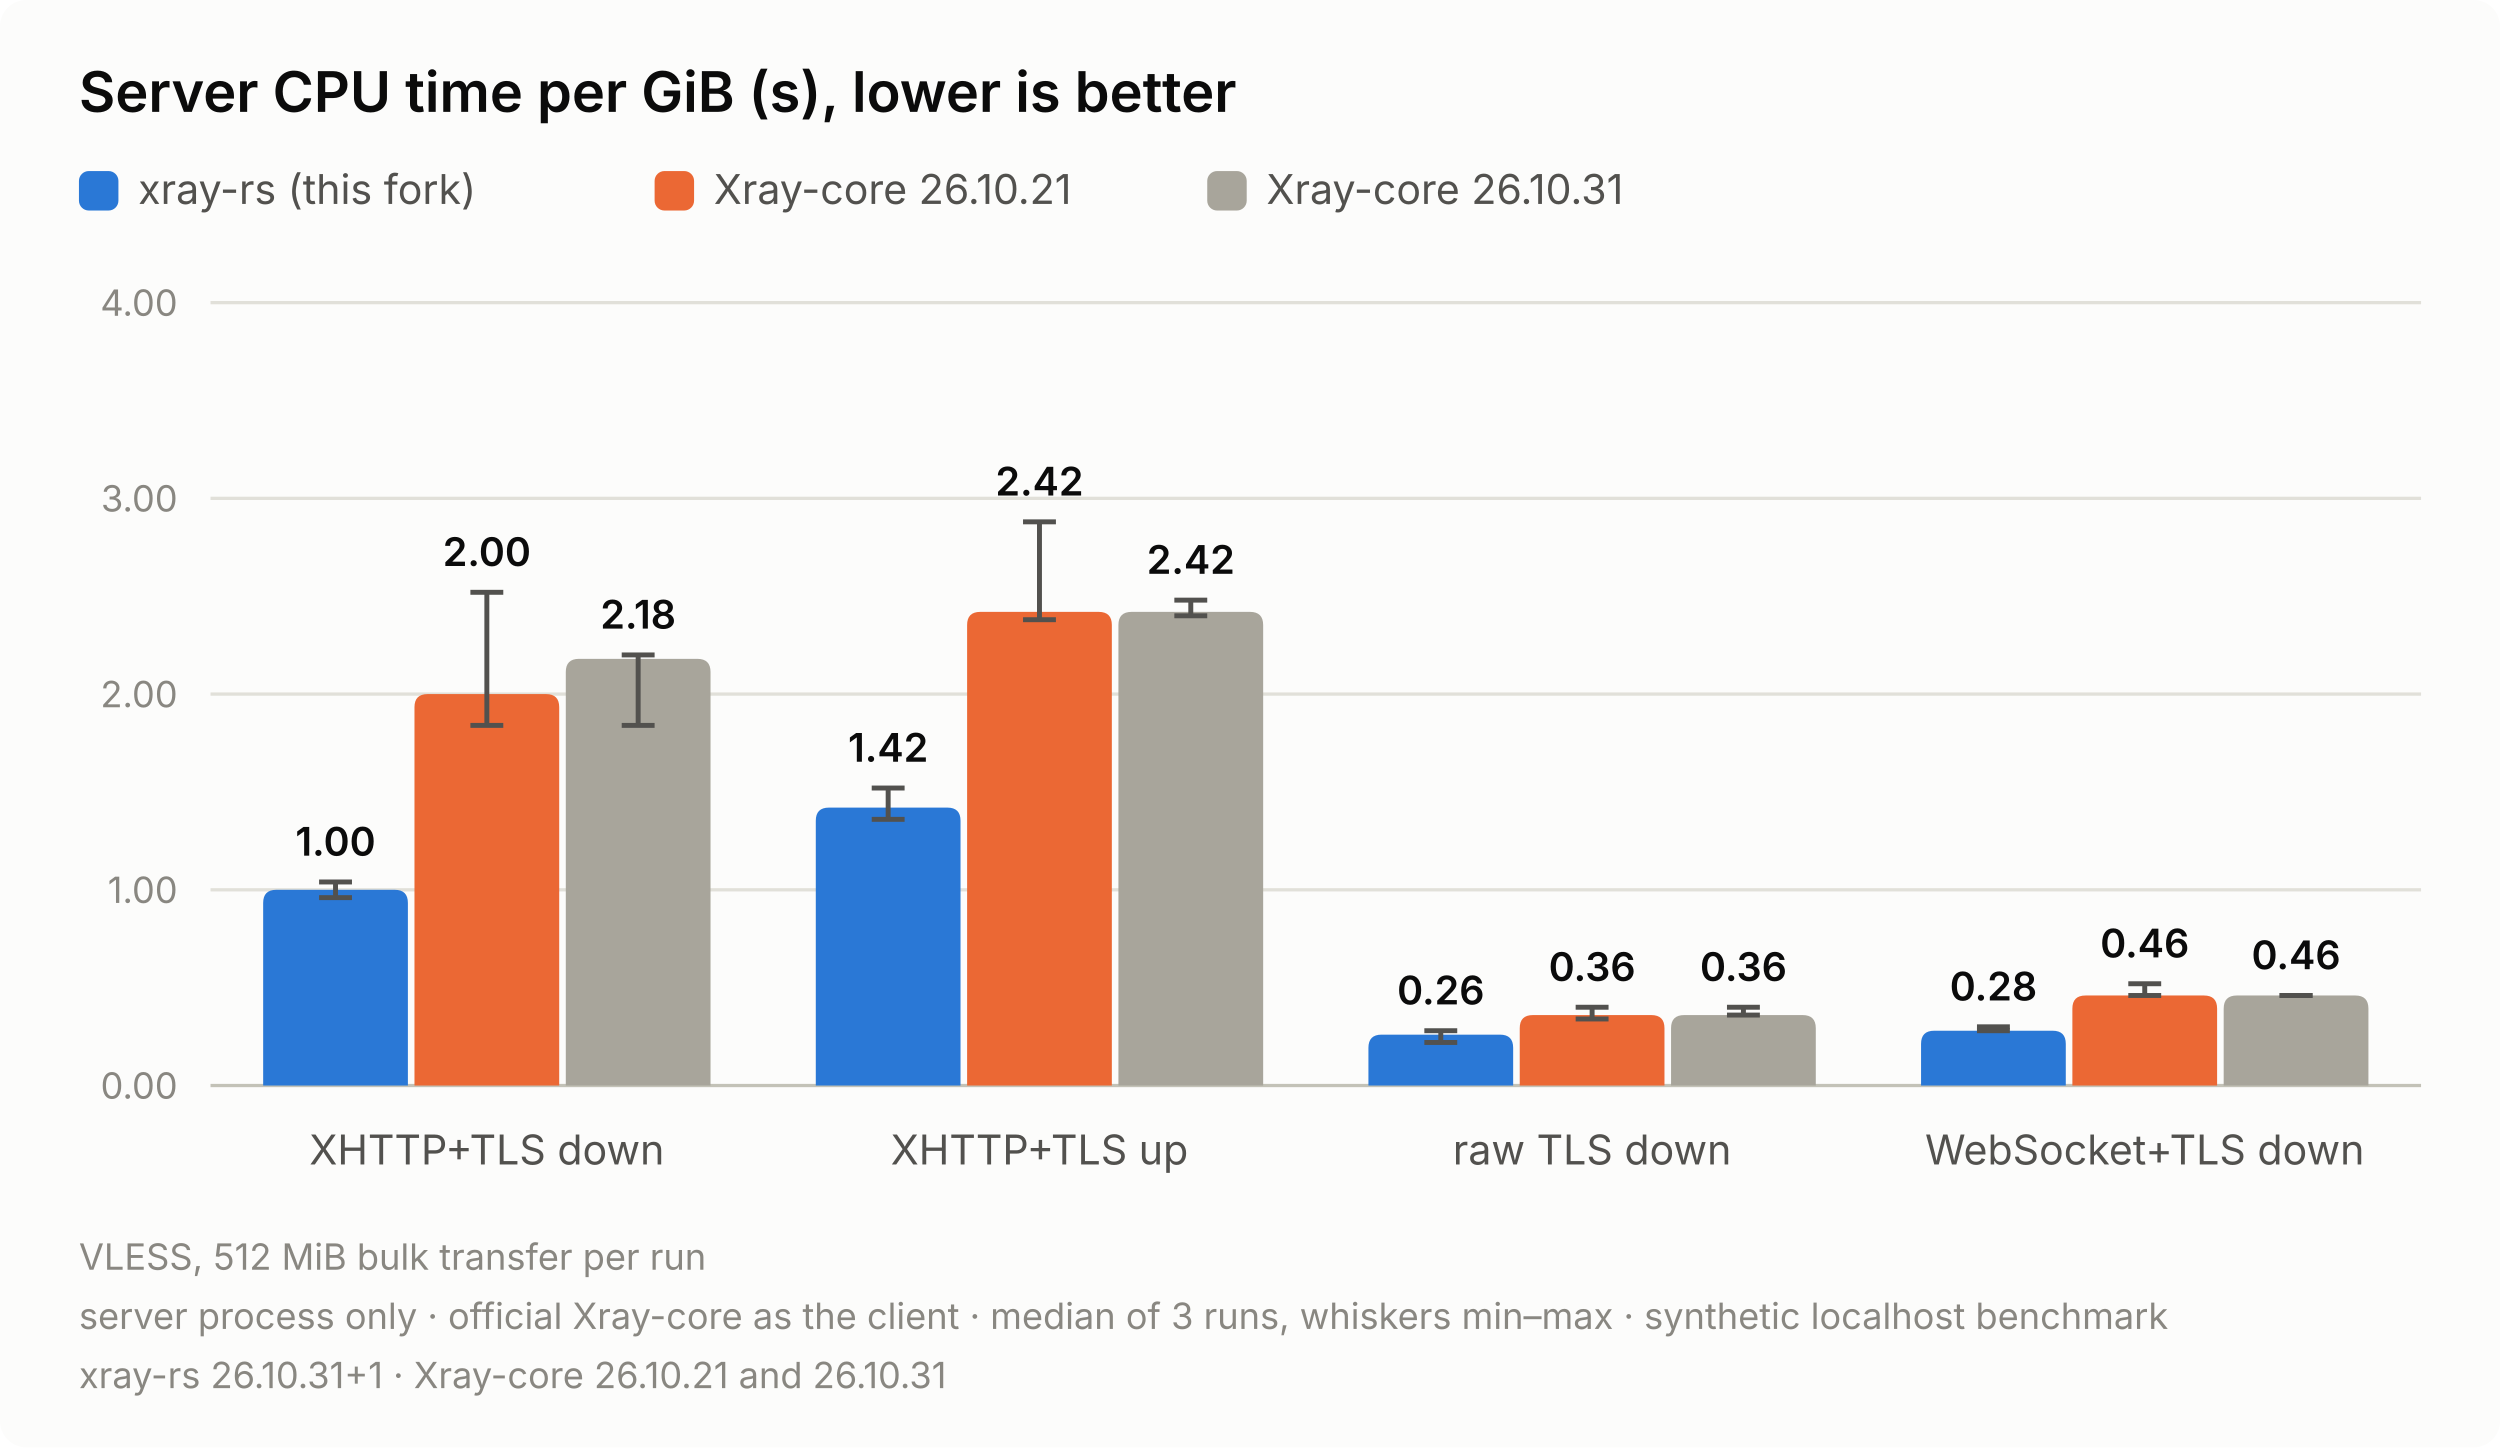
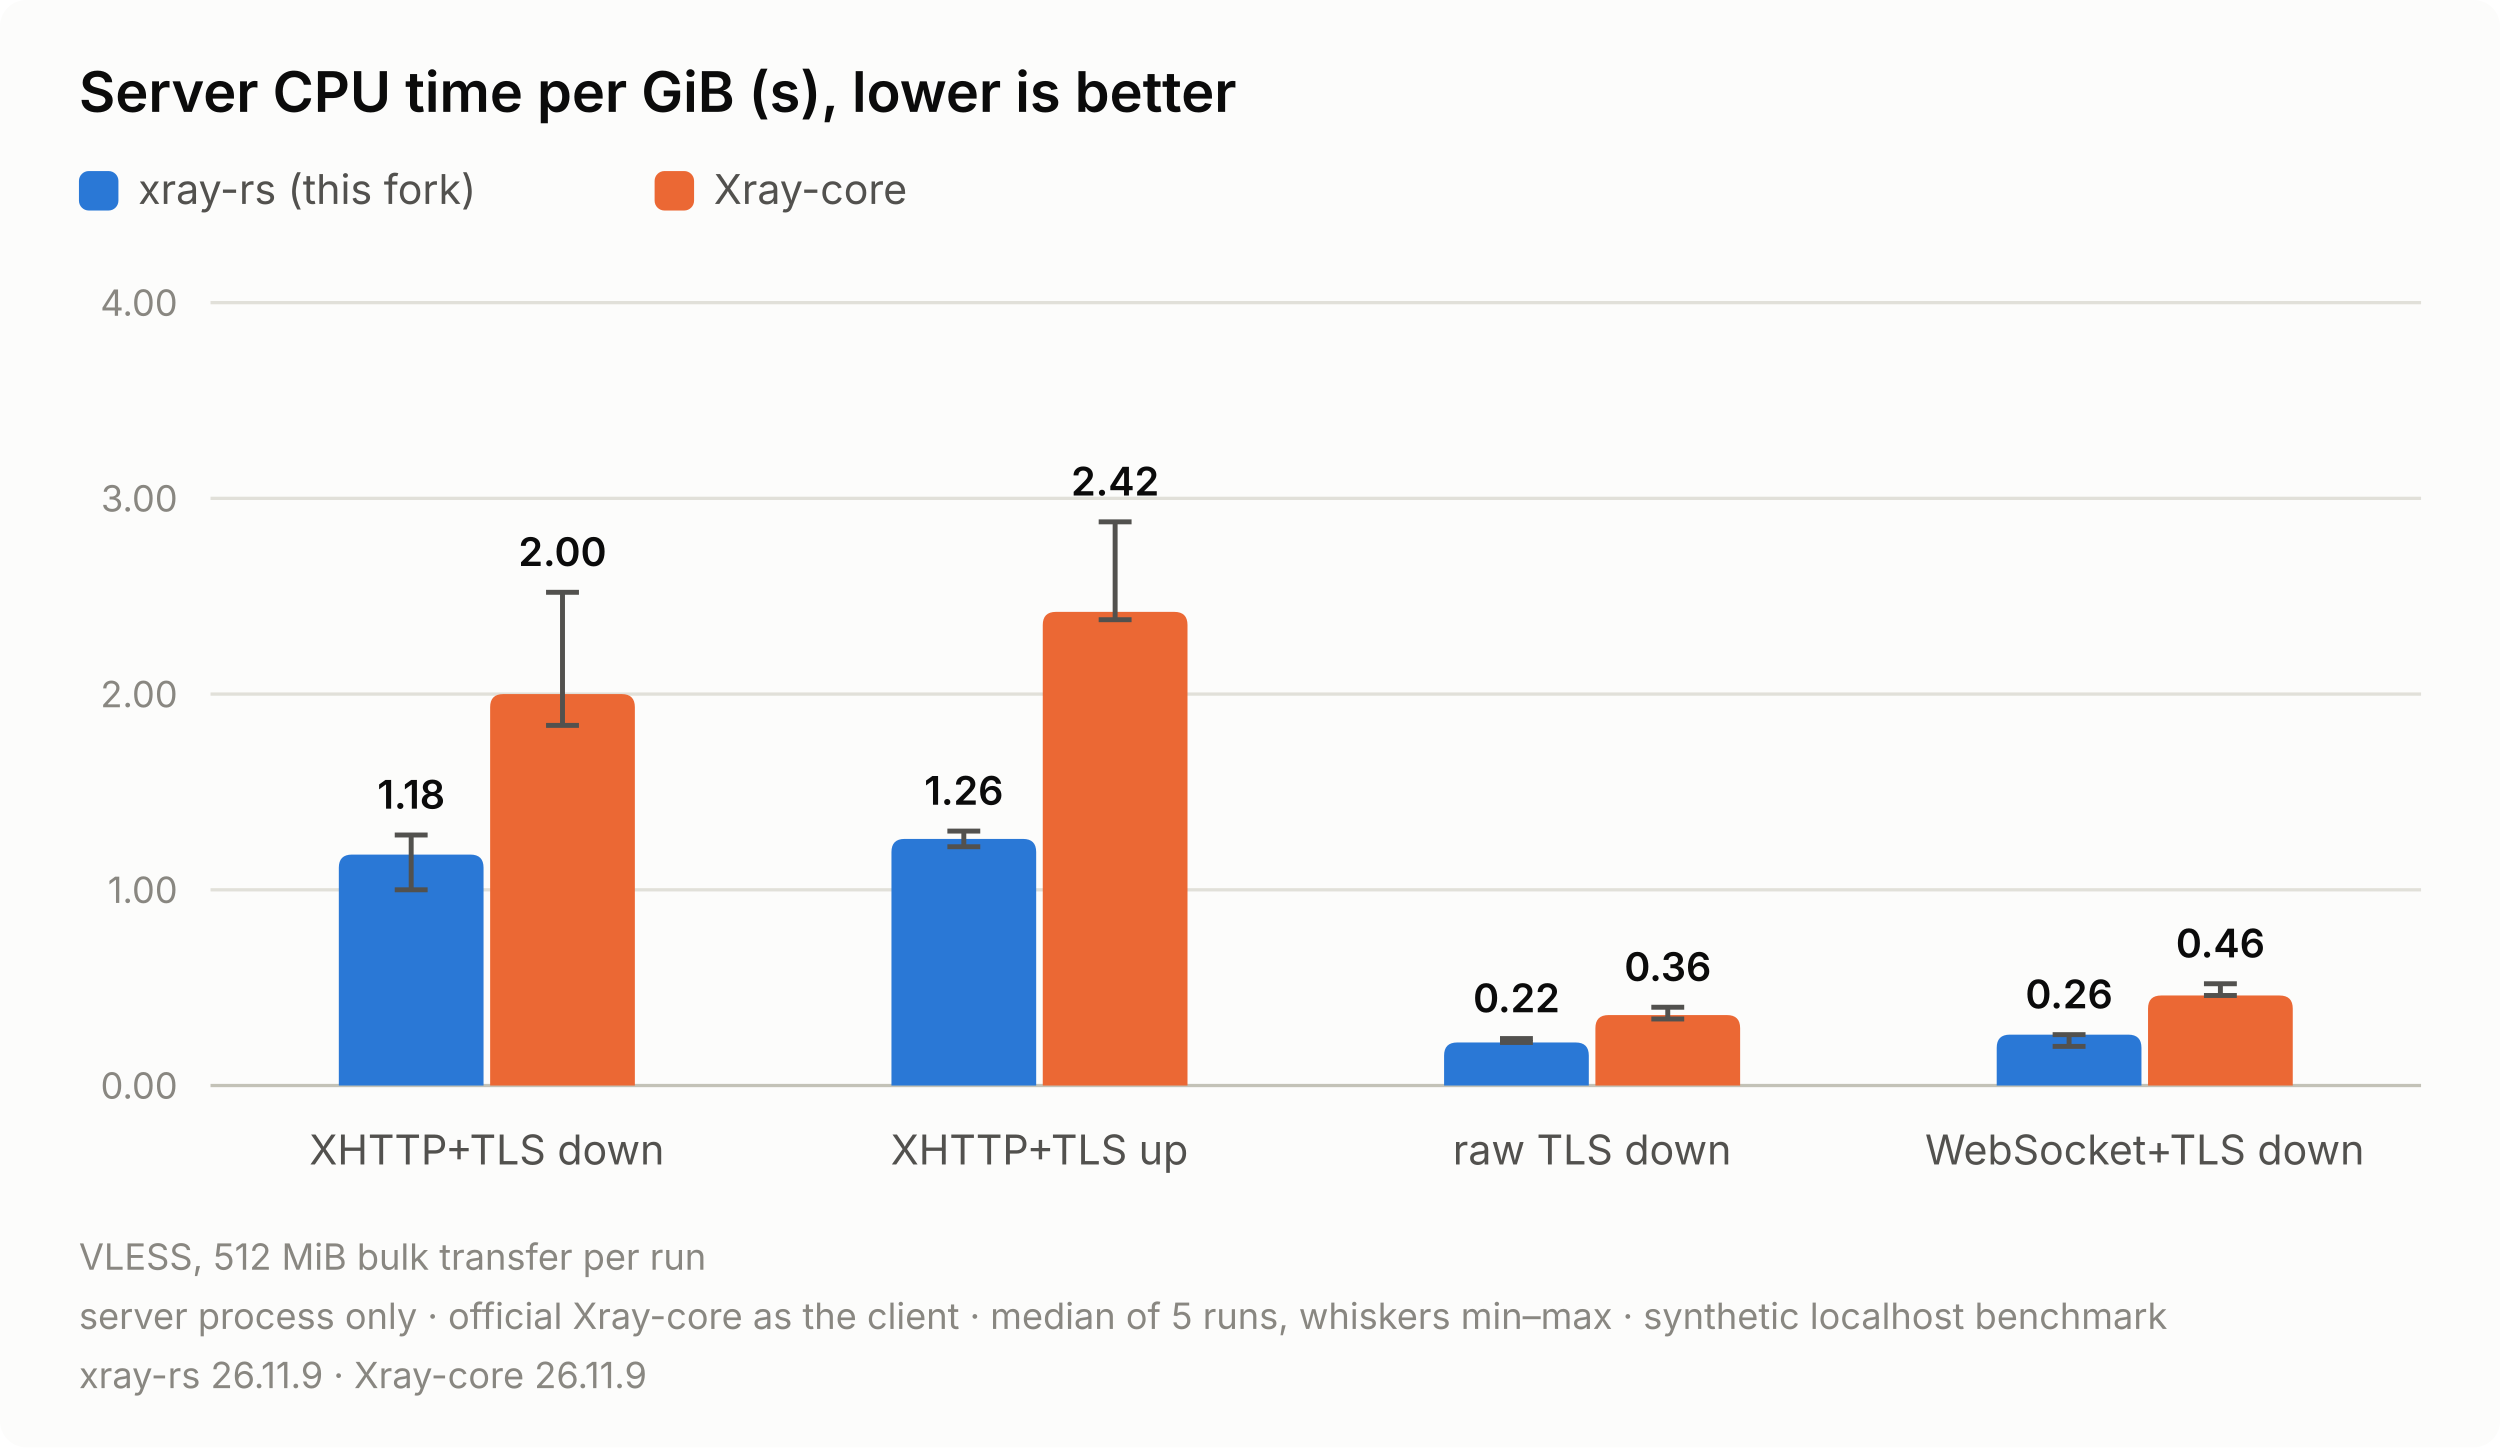
<svg xmlns="http://www.w3.org/2000/svg" width="760" height="440" viewBox="0 0 760 440" role="img" aria-label="Server CPU time per GiB (s), lower is better">
  <rect width="760" height="440" fill="#fcfcfb" rx="8" />
  <text x="24" y="34" font-family="system-ui, -apple-system, 'Segoe UI', sans-serif" font-size="17" font-weight="600" fill="#0b0b0b">Server CPU time per GiB (s), lower is better</text>
  <rect x="24" y="52" width="12" height="12" rx="3" fill="#2a78d6" />
  <text x="42" y="62" font-family="system-ui, -apple-system, 'Segoe UI', sans-serif" font-size="12.5" fill="#52514e">xray-rs (this fork)</text>
  <rect x="199" y="52" width="12" height="12" rx="3" fill="#eb6834" />
-   <text x="217" y="62" font-family="system-ui, -apple-system, 'Segoe UI', sans-serif" font-size="12.5" fill="#52514e">Xray-core 26.10.21</text>
-   <rect x="367" y="52" width="12" height="12" rx="3" fill="#a8a59b" />
-   <text x="385" y="62" font-family="system-ui, -apple-system, 'Segoe UI', sans-serif" font-size="12.5" fill="#52514e">Xray-core 26.10.31</text>
+   <text x="217" y="62" font-family="system-ui, -apple-system, 'Segoe UI', sans-serif" font-size="12.5" fill="#52514e">Xray-core</text>
  <text x="54" y="334.00" font-family="system-ui, -apple-system, 'Segoe UI', sans-serif" font-size="11" fill="#898781" text-anchor="end">0.00</text>
  <line x1="64" y1="270.50" x2="736" y2="270.50" stroke="#e1e0d9" stroke-width="1" />
  <text x="54" y="274.50" font-family="system-ui, -apple-system, 'Segoe UI', sans-serif" font-size="11" fill="#898781" text-anchor="end">1.00</text>
  <line x1="64" y1="211.00" x2="736" y2="211.00" stroke="#e1e0d9" stroke-width="1" />
  <text x="54" y="215.00" font-family="system-ui, -apple-system, 'Segoe UI', sans-serif" font-size="11" fill="#898781" text-anchor="end">2.00</text>
  <line x1="64" y1="151.50" x2="736" y2="151.50" stroke="#e1e0d9" stroke-width="1" />
  <text x="54" y="155.50" font-family="system-ui, -apple-system, 'Segoe UI', sans-serif" font-size="11" fill="#898781" text-anchor="end">3.00</text>
  <line x1="64" y1="92.00" x2="736" y2="92.00" stroke="#e1e0d9" stroke-width="1" />
  <text x="54" y="96.00" font-family="system-ui, -apple-system, 'Segoe UI', sans-serif" font-size="11" fill="#898781" text-anchor="end">4.00</text>
  <line x1="64" y1="330" x2="736" y2="330" stroke="#c3c2b7" stroke-width="1" />
-   <path d="M 80.00 330.00 L 80.00 274.50 Q 80.00 270.50 84.00 270.50 L 120.00 270.50 Q 124.00 270.50 124.00 274.50 L 124.00 330.00 Z" fill="#2a78d6" />
-   <line x1="102.00" y1="272.88" x2="102.00" y2="268.12" stroke="#52514e" stroke-width="1.5" />
-   <line x1="97.00" y1="272.88" x2="107.00" y2="272.88" stroke="#52514e" stroke-width="1.5" />
-   <line x1="97.00" y1="268.12" x2="107.00" y2="268.12" stroke="#52514e" stroke-width="1.5" />
-   <text x="102.00" y="260.12" font-family="system-ui, -apple-system, 'Segoe UI', sans-serif" font-size="12" font-weight="600" fill="#0b0b0b" text-anchor="middle">1.00</text>
-   <path d="M 126.00 330.00 L 126.00 215.00 Q 126.00 211.00 130.00 211.00 L 166.00 211.00 Q 170.00 211.00 170.00 215.00 L 170.00 330.00 Z" fill="#eb6834" />
-   <line x1="148.00" y1="220.52" x2="148.00" y2="180.06" stroke="#52514e" stroke-width="1.5" />
-   <line x1="143.00" y1="220.52" x2="153.00" y2="220.52" stroke="#52514e" stroke-width="1.5" />
-   <line x1="143.00" y1="180.06" x2="153.00" y2="180.06" stroke="#52514e" stroke-width="1.5" />
-   <text x="148.00" y="172.06" font-family="system-ui, -apple-system, 'Segoe UI', sans-serif" font-size="12" font-weight="600" fill="#0b0b0b" text-anchor="middle">2.00</text>
-   <path d="M 172.00 330.00 L 172.00 204.29 Q 172.00 200.29 176.00 200.29 L 212.00 200.29 Q 216.00 200.29 216.00 204.29 L 216.00 330.00 Z" fill="#a8a59b" />
-   <line x1="194.00" y1="220.52" x2="194.00" y2="199.10" stroke="#52514e" stroke-width="1.5" />
-   <line x1="189.00" y1="220.52" x2="199.00" y2="220.52" stroke="#52514e" stroke-width="1.5" />
-   <line x1="189.00" y1="199.10" x2="199.00" y2="199.10" stroke="#52514e" stroke-width="1.5" />
-   <text x="194.00" y="191.10" font-family="system-ui, -apple-system, 'Segoe UI', sans-serif" font-size="12" font-weight="600" fill="#0b0b0b" text-anchor="middle">2.18</text>
+   <path d="M 103.00 330.00 L 103.00 263.79 Q 103.00 259.79 107.00 259.79 L 143.00 259.79 Q 147.00 259.79 147.00 263.79 L 147.00 330.00 Z" fill="#2a78d6" />
+   <line x1="125.00" y1="270.50" x2="125.00" y2="253.84" stroke="#52514e" stroke-width="1.5" />
+   <line x1="120.00" y1="270.50" x2="130.00" y2="270.50" stroke="#52514e" stroke-width="1.5" />
+   <line x1="120.00" y1="253.84" x2="130.00" y2="253.84" stroke="#52514e" stroke-width="1.5" />
+   <text x="125.00" y="245.84" font-family="system-ui, -apple-system, 'Segoe UI', sans-serif" font-size="12" font-weight="600" fill="#0b0b0b" text-anchor="middle">1.18</text>
+   <path d="M 149.00 330.00 L 149.00 215.00 Q 149.00 211.00 153.00 211.00 L 189.00 211.00 Q 193.00 211.00 193.00 215.00 L 193.00 330.00 Z" fill="#eb6834" />
+   <line x1="171.00" y1="220.52" x2="171.00" y2="180.06" stroke="#52514e" stroke-width="1.5" />
+   <line x1="166.00" y1="220.52" x2="176.00" y2="220.52" stroke="#52514e" stroke-width="1.5" />
+   <line x1="166.00" y1="180.06" x2="176.00" y2="180.06" stroke="#52514e" stroke-width="1.5" />
+   <text x="171.00" y="172.06" font-family="system-ui, -apple-system, 'Segoe UI', sans-serif" font-size="12" font-weight="600" fill="#0b0b0b" text-anchor="middle">2.00</text>
  <text x="148.00" y="354" font-family="system-ui, -apple-system, 'Segoe UI', sans-serif" font-size="12.5" fill="#52514e" text-anchor="middle">XHTTP+TLS down</text>
-   <path d="M 248.00 330.00 L 248.00 249.51 Q 248.00 245.51 252.00 245.51 L 288.00 245.51 Q 292.00 245.51 292.00 249.51 L 292.00 330.00 Z" fill="#2a78d6" />
-   <line x1="270.00" y1="249.08" x2="270.00" y2="239.56" stroke="#52514e" stroke-width="1.5" />
-   <line x1="265.00" y1="249.08" x2="275.00" y2="249.08" stroke="#52514e" stroke-width="1.5" />
-   <line x1="265.00" y1="239.56" x2="275.00" y2="239.56" stroke="#52514e" stroke-width="1.5" />
-   <text x="270.00" y="231.56" font-family="system-ui, -apple-system, 'Segoe UI', sans-serif" font-size="12" font-weight="600" fill="#0b0b0b" text-anchor="middle">1.42</text>
-   <path d="M 294.00 330.00 L 294.00 190.01 Q 294.00 186.01 298.00 186.01 L 334.00 186.01 Q 338.00 186.01 338.00 190.01 L 338.00 330.00 Z" fill="#eb6834" />
-   <line x1="316.00" y1="188.39" x2="316.00" y2="158.64" stroke="#52514e" stroke-width="1.5" />
-   <line x1="311.00" y1="188.39" x2="321.00" y2="188.39" stroke="#52514e" stroke-width="1.5" />
-   <line x1="311.00" y1="158.64" x2="321.00" y2="158.64" stroke="#52514e" stroke-width="1.5" />
-   <text x="316.00" y="150.64" font-family="system-ui, -apple-system, 'Segoe UI', sans-serif" font-size="12" font-weight="600" fill="#0b0b0b" text-anchor="middle">2.42</text>
-   <path d="M 340.00 330.00 L 340.00 190.01 Q 340.00 186.01 344.00 186.01 L 380.00 186.01 Q 384.00 186.01 384.00 190.01 L 384.00 330.00 Z" fill="#a8a59b" />
-   <line x1="362.00" y1="187.20" x2="362.00" y2="182.44" stroke="#52514e" stroke-width="1.5" />
-   <line x1="357.00" y1="187.20" x2="367.00" y2="187.20" stroke="#52514e" stroke-width="1.5" />
-   <line x1="357.00" y1="182.44" x2="367.00" y2="182.44" stroke="#52514e" stroke-width="1.5" />
-   <text x="362.00" y="174.44" font-family="system-ui, -apple-system, 'Segoe UI', sans-serif" font-size="12" font-weight="600" fill="#0b0b0b" text-anchor="middle">2.42</text>
+   <path d="M 271.00 330.00 L 271.00 259.03 Q 271.00 255.03 275.00 255.03 L 311.00 255.03 Q 315.00 255.03 315.00 259.03 L 315.00 330.00 Z" fill="#2a78d6" />
+   <line x1="293.00" y1="257.41" x2="293.00" y2="252.65" stroke="#52514e" stroke-width="1.5" />
+   <line x1="288.00" y1="257.41" x2="298.00" y2="257.41" stroke="#52514e" stroke-width="1.5" />
+   <line x1="288.00" y1="252.65" x2="298.00" y2="252.65" stroke="#52514e" stroke-width="1.5" />
+   <text x="293.00" y="244.65" font-family="system-ui, -apple-system, 'Segoe UI', sans-serif" font-size="12" font-weight="600" fill="#0b0b0b" text-anchor="middle">1.26</text>
+   <path d="M 317.00 330.00 L 317.00 190.01 Q 317.00 186.01 321.00 186.01 L 357.00 186.01 Q 361.00 186.01 361.00 190.01 L 361.00 330.00 Z" fill="#eb6834" />
+   <line x1="339.00" y1="188.39" x2="339.00" y2="158.64" stroke="#52514e" stroke-width="1.5" />
+   <line x1="334.00" y1="188.39" x2="344.00" y2="188.39" stroke="#52514e" stroke-width="1.5" />
+   <line x1="334.00" y1="158.64" x2="344.00" y2="158.64" stroke="#52514e" stroke-width="1.5" />
+   <text x="339.00" y="150.64" font-family="system-ui, -apple-system, 'Segoe UI', sans-serif" font-size="12" font-weight="600" fill="#0b0b0b" text-anchor="middle">2.42</text>
  <text x="316.00" y="354" font-family="system-ui, -apple-system, 'Segoe UI', sans-serif" font-size="12.5" fill="#52514e" text-anchor="middle">XHTTP+TLS up</text>
-   <path d="M 416.00 330.00 L 416.00 318.53 Q 416.00 314.53 420.00 314.53 L 456.00 314.53 Q 460.00 314.53 460.00 318.53 L 460.00 330.00 Z" fill="#2a78d6" />
-   <line x1="438.00" y1="316.91" x2="438.00" y2="313.34" stroke="#52514e" stroke-width="1.5" />
-   <line x1="433.00" y1="316.91" x2="443.00" y2="316.91" stroke="#52514e" stroke-width="1.5" />
-   <line x1="433.00" y1="313.34" x2="443.00" y2="313.34" stroke="#52514e" stroke-width="1.5" />
-   <text x="438.00" y="305.34" font-family="system-ui, -apple-system, 'Segoe UI', sans-serif" font-size="12" font-weight="600" fill="#0b0b0b" text-anchor="middle">0.26</text>
-   <path d="M 462.00 330.00 L 462.00 312.58 Q 462.00 308.58 466.00 308.58 L 502.00 308.58 Q 506.00 308.58 506.00 312.58 L 506.00 330.00 Z" fill="#eb6834" />
-   <line x1="484.00" y1="309.77" x2="484.00" y2="306.20" stroke="#52514e" stroke-width="1.5" />
-   <line x1="479.00" y1="309.77" x2="489.00" y2="309.77" stroke="#52514e" stroke-width="1.5" />
-   <line x1="479.00" y1="306.20" x2="489.00" y2="306.20" stroke="#52514e" stroke-width="1.5" />
-   <text x="484.00" y="298.20" font-family="system-ui, -apple-system, 'Segoe UI', sans-serif" font-size="12" font-weight="600" fill="#0b0b0b" text-anchor="middle">0.36</text>
-   <path d="M 508.00 330.00 L 508.00 312.58 Q 508.00 308.58 512.00 308.58 L 548.00 308.58 Q 552.00 308.58 552.00 312.58 L 552.00 330.00 Z" fill="#a8a59b" />
-   <line x1="530.00" y1="308.58" x2="530.00" y2="306.20" stroke="#52514e" stroke-width="1.5" />
-   <line x1="525.00" y1="308.58" x2="535.00" y2="308.58" stroke="#52514e" stroke-width="1.5" />
-   <line x1="525.00" y1="306.20" x2="535.00" y2="306.20" stroke="#52514e" stroke-width="1.5" />
-   <text x="530.00" y="298.20" font-family="system-ui, -apple-system, 'Segoe UI', sans-serif" font-size="12" font-weight="600" fill="#0b0b0b" text-anchor="middle">0.36</text>
+   <path d="M 439.00 330.00 L 439.00 320.91 Q 439.00 316.91 443.00 316.91 L 479.00 316.91 Q 483.00 316.91 483.00 320.91 L 483.00 330.00 Z" fill="#2a78d6" />
+   <line x1="461.00" y1="316.91" x2="461.00" y2="315.72" stroke="#52514e" stroke-width="1.5" />
+   <line x1="456.00" y1="316.91" x2="466.00" y2="316.91" stroke="#52514e" stroke-width="1.5" />
+   <line x1="456.00" y1="315.72" x2="466.00" y2="315.72" stroke="#52514e" stroke-width="1.5" />
+   <text x="461.00" y="307.72" font-family="system-ui, -apple-system, 'Segoe UI', sans-serif" font-size="12" font-weight="600" fill="#0b0b0b" text-anchor="middle">0.22</text>
+   <path d="M 485.00 330.00 L 485.00 312.58 Q 485.00 308.58 489.00 308.58 L 525.00 308.58 Q 529.00 308.58 529.00 312.58 L 529.00 330.00 Z" fill="#eb6834" />
+   <line x1="507.00" y1="309.77" x2="507.00" y2="306.20" stroke="#52514e" stroke-width="1.5" />
+   <line x1="502.00" y1="309.77" x2="512.00" y2="309.77" stroke="#52514e" stroke-width="1.5" />
+   <line x1="502.00" y1="306.20" x2="512.00" y2="306.20" stroke="#52514e" stroke-width="1.5" />
+   <text x="507.00" y="298.20" font-family="system-ui, -apple-system, 'Segoe UI', sans-serif" font-size="12" font-weight="600" fill="#0b0b0b" text-anchor="middle">0.36</text>
  <text x="484.00" y="354" font-family="system-ui, -apple-system, 'Segoe UI', sans-serif" font-size="12.5" fill="#52514e" text-anchor="middle">raw TLS down</text>
-   <path d="M 584.00 330.00 L 584.00 317.34 Q 584.00 313.34 588.00 313.34 L 624.00 313.34 Q 628.00 313.34 628.00 317.34 L 628.00 330.00 Z" fill="#2a78d6" />
-   <line x1="606.00" y1="313.34" x2="606.00" y2="312.15" stroke="#52514e" stroke-width="1.5" />
-   <line x1="601.00" y1="313.34" x2="611.00" y2="313.34" stroke="#52514e" stroke-width="1.5" />
-   <line x1="601.00" y1="312.15" x2="611.00" y2="312.15" stroke="#52514e" stroke-width="1.5" />
-   <text x="606.00" y="304.15" font-family="system-ui, -apple-system, 'Segoe UI', sans-serif" font-size="12" font-weight="600" fill="#0b0b0b" text-anchor="middle">0.28</text>
-   <path d="M 630.00 330.00 L 630.00 306.63 Q 630.00 302.63 634.00 302.63 L 670.00 302.63 Q 674.00 302.63 674.00 306.63 L 674.00 330.00 Z" fill="#eb6834" />
-   <line x1="652.00" y1="302.63" x2="652.00" y2="299.06" stroke="#52514e" stroke-width="1.5" />
-   <line x1="647.00" y1="302.63" x2="657.00" y2="302.63" stroke="#52514e" stroke-width="1.5" />
-   <line x1="647.00" y1="299.06" x2="657.00" y2="299.06" stroke="#52514e" stroke-width="1.5" />
-   <text x="652.00" y="291.06" font-family="system-ui, -apple-system, 'Segoe UI', sans-serif" font-size="12" font-weight="600" fill="#0b0b0b" text-anchor="middle">0.46</text>
-   <path d="M 676.00 330.00 L 676.00 306.63 Q 676.00 302.63 680.00 302.63 L 716.00 302.63 Q 720.00 302.63 720.00 306.63 L 720.00 330.00 Z" fill="#a8a59b" />
-   <line x1="698.00" y1="302.63" x2="698.00" y2="302.63" stroke="#52514e" stroke-width="1.5" />
-   <line x1="693.00" y1="302.63" x2="703.00" y2="302.63" stroke="#52514e" stroke-width="1.5" />
-   <line x1="693.00" y1="302.63" x2="703.00" y2="302.63" stroke="#52514e" stroke-width="1.5" />
-   <text x="698.00" y="294.63" font-family="system-ui, -apple-system, 'Segoe UI', sans-serif" font-size="12" font-weight="600" fill="#0b0b0b" text-anchor="middle">0.46</text>
+   <path d="M 607.00 330.00 L 607.00 318.53 Q 607.00 314.53 611.00 314.53 L 647.00 314.53 Q 651.00 314.53 651.00 318.53 L 651.00 330.00 Z" fill="#2a78d6" />
+   <line x1="629.00" y1="318.10" x2="629.00" y2="314.53" stroke="#52514e" stroke-width="1.5" />
+   <line x1="624.00" y1="318.10" x2="634.00" y2="318.10" stroke="#52514e" stroke-width="1.5" />
+   <line x1="624.00" y1="314.53" x2="634.00" y2="314.53" stroke="#52514e" stroke-width="1.5" />
+   <text x="629.00" y="306.53" font-family="system-ui, -apple-system, 'Segoe UI', sans-serif" font-size="12" font-weight="600" fill="#0b0b0b" text-anchor="middle">0.26</text>
+   <path d="M 653.00 330.00 L 653.00 306.63 Q 653.00 302.63 657.00 302.63 L 693.00 302.63 Q 697.00 302.63 697.00 306.63 L 697.00 330.00 Z" fill="#eb6834" />
+   <line x1="675.00" y1="302.63" x2="675.00" y2="299.06" stroke="#52514e" stroke-width="1.5" />
+   <line x1="670.00" y1="302.63" x2="680.00" y2="302.63" stroke="#52514e" stroke-width="1.5" />
+   <line x1="670.00" y1="299.06" x2="680.00" y2="299.06" stroke="#52514e" stroke-width="1.5" />
+   <text x="675.00" y="291.06" font-family="system-ui, -apple-system, 'Segoe UI', sans-serif" font-size="12" font-weight="600" fill="#0b0b0b" text-anchor="middle">0.46</text>
  <text x="652.00" y="354" font-family="system-ui, -apple-system, 'Segoe UI', sans-serif" font-size="12.5" fill="#52514e" text-anchor="middle">WebSocket+TLS down</text>
  <text x="24" y="386" font-family="system-ui, -apple-system, 'Segoe UI', sans-serif" font-size="11" fill="#898781">VLESS, 512 MiB bulk transfer per run</text>
-   <text x="24" y="404" font-family="system-ui, -apple-system, 'Segoe UI', sans-serif" font-size="11" fill="#898781">server process only · official Xray-core as the client · median of 3 runs, whiskers min–max · synthetic localhost benchmark</text>
-   <text x="24" y="422" font-family="system-ui, -apple-system, 'Segoe UI', sans-serif" font-size="11" fill="#898781">xray-rs 26.10.31+1 · Xray-core 26.10.21 and 26.10.31</text>
+   <text x="24" y="404" font-family="system-ui, -apple-system, 'Segoe UI', sans-serif" font-size="11" fill="#898781">server process only · official Xray-core as the client · median of 5 runs, whiskers min–max · synthetic localhost benchmark</text>
+   <text x="24" y="422" font-family="system-ui, -apple-system, 'Segoe UI', sans-serif" font-size="11" fill="#898781">xray-rs 26.11.9 · Xray-core 26.11.9</text>
</svg>
